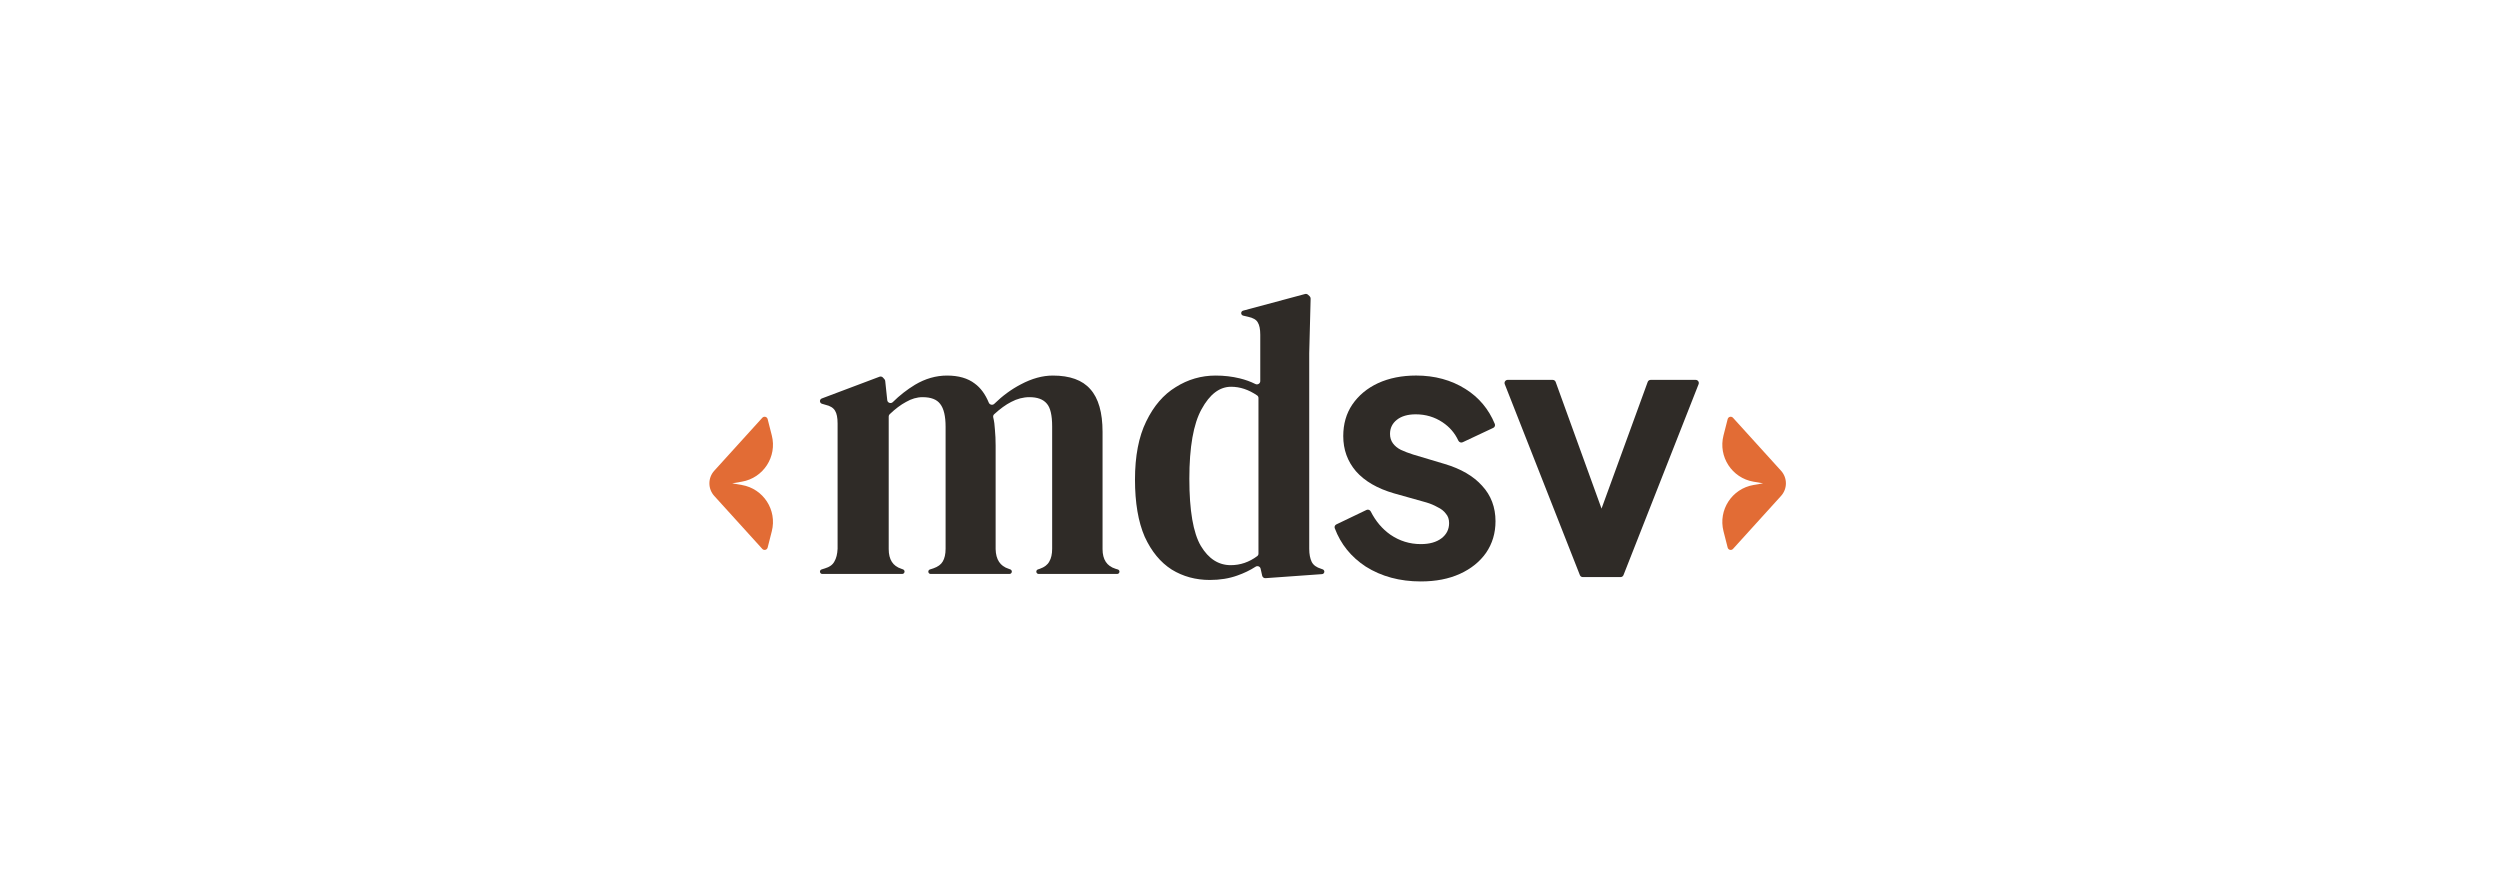
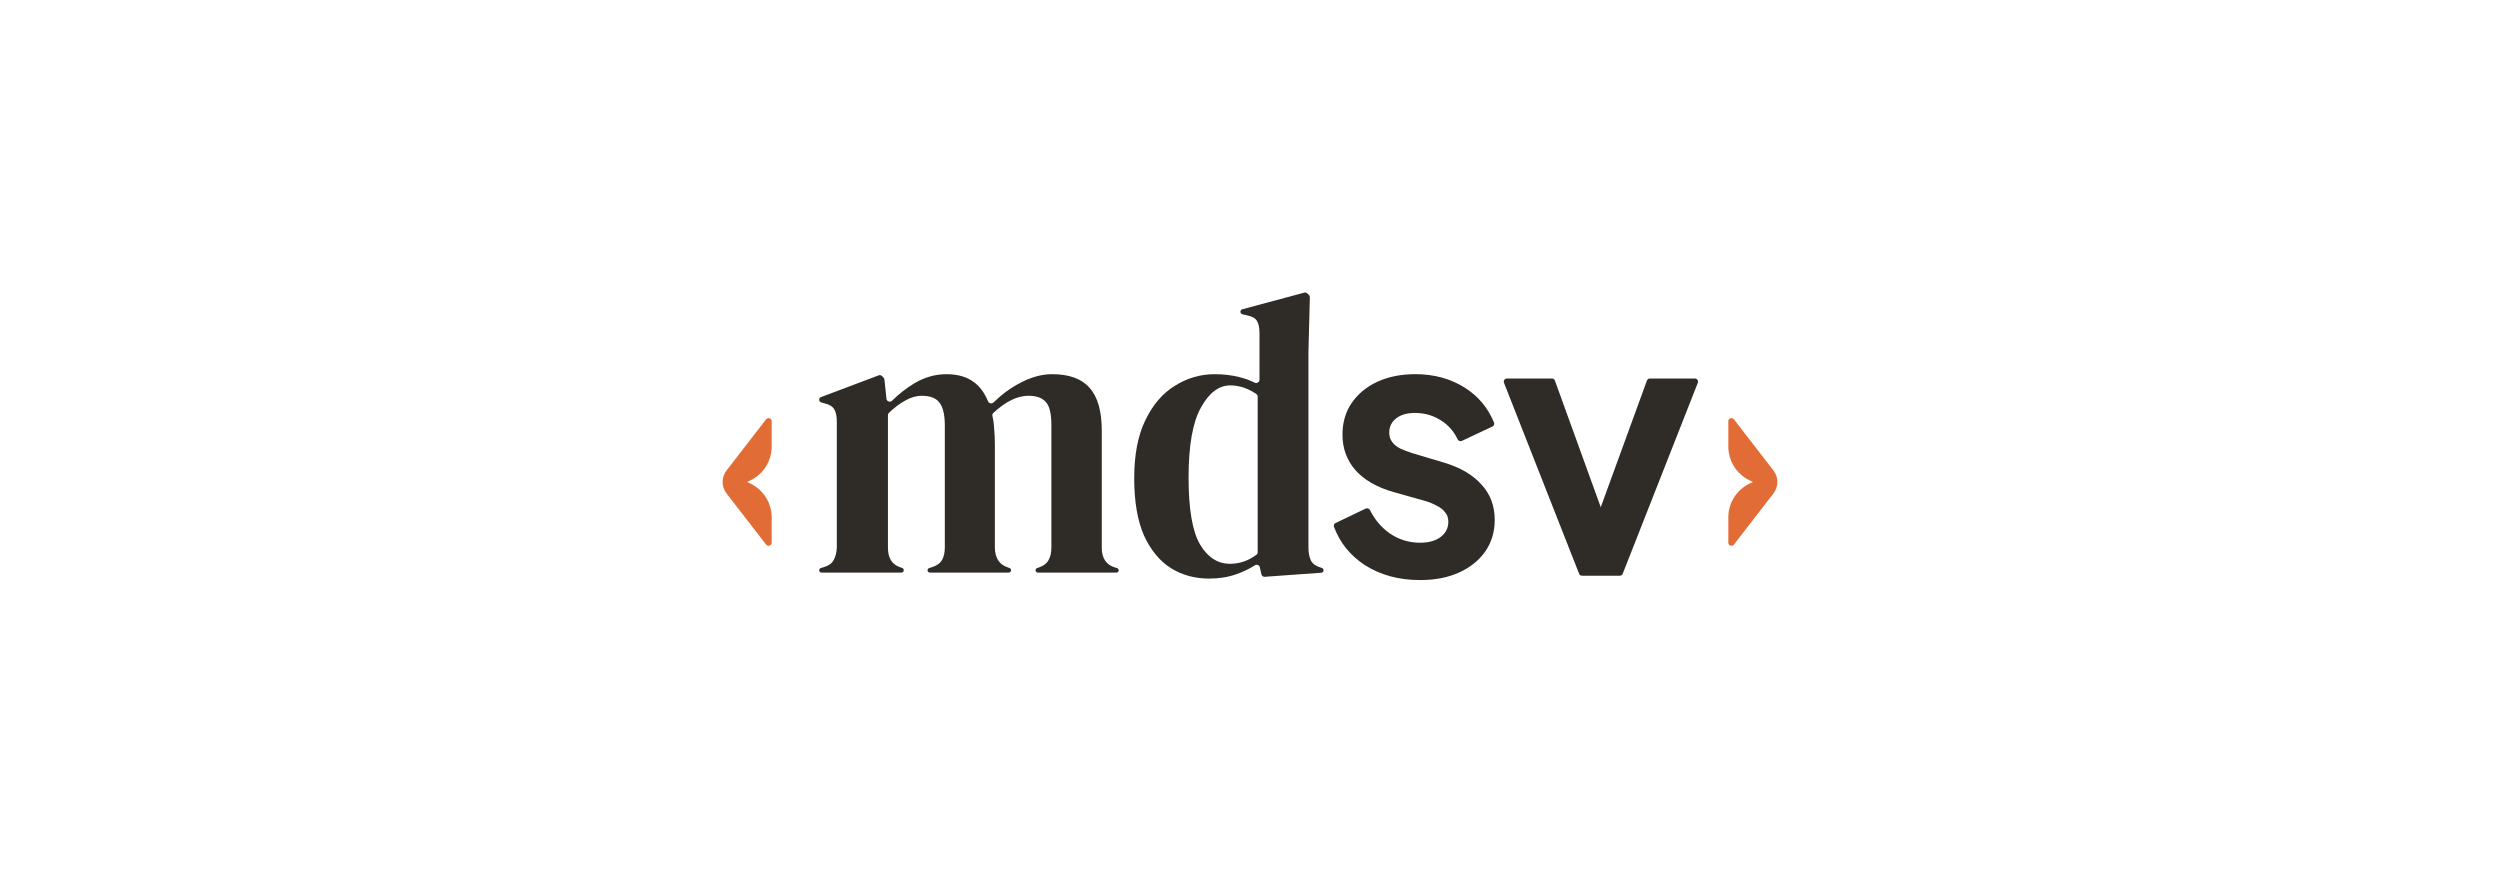
<svg xmlns="http://www.w3.org/2000/svg" width="800" height="280" viewBox="0 0 800 280" fill="none">
-   <path d="M387.157 185.588C382.626 185.588 378.556 184.479 374.946 182.26C371.337 179.956 368.457 176.457 366.306 171.764C364.233 166.985 363.196 160.884 363.196 153.46C363.196 145.951 364.386 139.764 366.767 134.9C369.148 129.951 372.297 126.281 376.213 123.892C380.13 121.417 384.393 120.18 389.001 120.18C391.689 120.18 394.261 120.479 396.719 121.076C398.531 121.516 400.196 122.119 401.716 122.884C402.417 123.237 403.285 122.749 403.285 121.964V107.124C403.285 105.332 403.017 104.009 402.479 103.156C402.018 102.303 400.981 101.705 399.369 101.364L397.813 101C397.442 100.913 397.18 100.582 397.18 100.201V100.201C397.18 99.83 397.429 99.505 397.787 99.409L417.618 94.082C417.947 93.993 418.299 94.079 418.551 94.308L419.075 94.784C419.29 94.98 419.409 95.259 419.402 95.55L418.953 113.012V175.604C418.953 177.311 419.221 178.719 419.759 179.828C420.297 180.852 421.295 181.577 422.754 182.004L423.278 182.198C423.586 182.312 423.791 182.606 423.791 182.936V182.936C423.791 183.348 423.472 183.691 423.06 183.72L404.95 185.015C404.457 185.05 404.012 184.719 403.903 184.237L403.392 181.966C403.233 181.261 402.4 180.949 401.793 181.342C400.031 182.48 398.071 183.426 395.913 184.18C393.301 185.119 390.383 185.588 387.157 185.588ZM393.839 180.852C396.912 180.852 399.741 179.884 402.327 177.947C402.571 177.764 402.709 177.474 402.709 177.169V127.348C402.709 127.026 402.556 126.723 402.29 126.542C399.581 124.69 396.802 123.764 393.954 123.764C390.268 123.764 387.119 126.153 384.508 130.932C381.897 135.625 380.591 143.049 380.591 153.204C380.591 163.359 381.82 170.527 384.277 174.708C386.735 178.804 389.922 180.852 393.839 180.852Z" fill="#2F2B27" />
-   <path d="M263.124 183.668C262.716 183.668 262.385 183.337 262.385 182.929V182.929C262.385 182.607 262.594 182.322 262.901 182.224L263.998 181.876C265.457 181.449 266.455 180.724 266.993 179.7C267.607 178.676 267.953 177.311 268.03 175.604V135.54C268.03 133.663 267.761 132.297 267.223 131.444C266.686 130.505 265.649 129.865 264.113 129.524L263.022 129.201C262.644 129.089 262.385 128.742 262.385 128.348V128.348C262.385 127.977 262.614 127.646 262.961 127.515L281.445 120.549C281.831 120.404 282.266 120.509 282.541 120.816L283.019 121.347C283.16 121.504 283.248 121.701 283.27 121.911L283.921 128.06C284.013 128.921 285.091 129.277 285.706 128.667C287.848 126.545 290.212 124.698 292.798 123.124C296.1 121.161 299.518 120.18 303.051 120.18C306.737 120.18 309.694 121.033 311.921 122.74C313.8 124.108 315.297 126.145 316.411 128.85C316.699 129.55 317.623 129.756 318.165 129.228C320.824 126.633 323.658 124.556 326.667 122.996C330.199 121.119 333.617 120.18 336.919 120.18C342.372 120.18 346.366 121.631 348.9 124.532C351.511 127.433 352.817 131.999 352.817 138.228V175.732C352.817 179.06 354.199 181.151 356.964 182.004L357.71 182.23C358.02 182.324 358.231 182.609 358.231 182.933V182.933C358.231 183.339 357.902 183.668 357.497 183.668H332.364C331.953 183.668 331.62 183.335 331.62 182.924V182.924C331.62 182.604 331.825 182.32 332.129 182.218L332.772 182.004C334.231 181.492 335.23 180.724 335.767 179.7C336.382 178.676 336.689 177.311 336.689 175.604V136.436C336.689 132.852 336.113 130.42 334.961 129.14C333.809 127.775 331.966 127.092 329.431 127.092C327.435 127.092 325.476 127.604 323.556 128.628C321.845 129.5 320.033 130.813 318.123 132.568C317.849 132.819 317.746 133.203 317.834 133.564C318.127 134.768 318.306 136.067 318.372 137.46C318.526 139.081 318.603 140.788 318.603 142.58V175.732C318.679 179.06 320.062 181.151 322.75 182.004L323.294 182.206C323.59 182.315 323.787 182.598 323.787 182.913V182.913C323.787 183.33 323.449 183.668 323.032 183.668H297.799C297.391 183.668 297.06 183.337 297.06 182.929V182.929C297.06 182.607 297.269 182.322 297.576 182.224L298.673 181.876C300.132 181.364 301.131 180.639 301.668 179.7C302.283 178.676 302.59 177.311 302.59 175.604V136.564C302.59 133.151 302.014 130.719 300.862 129.268C299.787 127.817 297.905 127.092 295.217 127.092C293.451 127.092 291.684 127.604 289.918 128.628C288.244 129.517 286.502 130.828 284.691 132.559C284.496 132.745 284.388 133.004 284.388 133.273V175.732C284.388 179.06 285.732 181.151 288.42 182.004L288.964 182.206C289.26 182.315 289.457 182.598 289.457 182.913V182.913C289.457 183.33 289.119 183.668 288.702 183.668H263.124Z" fill="#2F2B27" />
-   <path d="M506.491 184.668C506.08 184.668 505.711 184.417 505.561 184.034L481.523 122.93C481.265 122.274 481.749 121.564 482.454 121.564H496.873C497.294 121.564 497.67 121.828 497.813 122.223L515.069 169.871C515.305 170.523 514.822 171.212 514.128 171.212H510.835C510.141 171.212 509.658 170.522 509.895 169.87L527.262 122.222C527.406 121.827 527.782 121.564 528.202 121.564H542.622C543.327 121.564 543.811 122.274 543.553 122.93L519.515 184.034C519.365 184.417 518.996 184.668 518.585 184.668H506.491Z" fill="#2F2B27" />
-   <path d="M454.665 186.06C447.937 186.06 442.06 184.475 437.033 181.304C432.337 178.222 429.033 174.131 427.122 169.031C426.945 168.557 427.168 168.032 427.623 167.813L437.274 163.185C437.779 162.943 438.382 163.163 438.635 163.663C440.215 166.784 442.311 169.262 444.921 171.096C447.86 173.107 451.108 174.112 454.665 174.112C457.449 174.112 459.653 173.493 461.277 172.256C462.901 171.019 463.713 169.395 463.713 167.384C463.713 166.147 463.365 165.141 462.669 164.368C462.05 163.517 461.161 162.821 460.001 162.28C458.918 161.661 457.72 161.159 456.405 160.772L446.081 157.872C440.745 156.325 436.685 153.967 433.901 150.796C431.194 147.625 429.841 143.875 429.841 139.544C429.841 135.677 430.808 132.313 432.741 129.452C434.752 126.513 437.497 124.232 440.977 122.608C444.534 120.984 448.594 120.172 453.157 120.172C459.112 120.172 464.37 121.603 468.933 124.464C473.241 127.165 476.377 130.901 478.341 135.67C478.539 136.152 478.314 136.698 477.843 136.92L468.055 141.52C467.528 141.768 466.904 141.512 466.659 140.983C465.551 138.584 463.873 136.635 461.625 135.136C459.073 133.435 456.212 132.584 453.041 132.584C450.489 132.584 448.478 133.164 447.009 134.324C445.54 135.484 444.805 136.992 444.805 138.848C444.805 140.008 445.114 141.013 445.733 141.864C446.352 142.715 447.202 143.411 448.285 143.952C449.445 144.493 450.76 144.996 452.229 145.46L462.321 148.476C467.502 150.023 471.485 152.343 474.269 155.436C477.13 158.529 478.561 162.319 478.561 166.804C478.561 170.593 477.556 173.957 475.545 176.896C473.534 179.757 470.75 182 467.193 183.624C463.636 185.248 459.46 186.06 454.665 186.06Z" fill="#2F2B27" />
-   <path fill-rule="evenodd" clip-rule="evenodd" d="M564.195 154.668L561.11 155.199C554.211 156.386 549.789 163.203 551.517 169.987L552.851 175.225C553.048 175.998 554.026 176.241 554.561 175.65L569.934 158.699C572.008 156.412 572.008 152.924 569.934 150.637L554.561 133.686C554.026 133.095 553.048 133.338 552.851 134.111L551.517 139.349C549.789 146.133 554.211 152.95 561.11 154.137L564.195 154.668Z" fill="#E26C35" />
-   <path fill-rule="evenodd" clip-rule="evenodd" d="M234.302 154.668L237.387 155.199C244.286 156.386 248.708 163.203 246.98 169.987L245.646 175.225C245.449 175.998 244.471 176.241 243.936 175.65L228.563 158.699C226.489 156.412 226.489 152.924 228.563 150.637L243.936 133.686C244.471 133.095 245.449 133.338 245.646 134.111L246.98 139.349C248.708 146.133 244.286 152.95 237.387 154.137L234.302 154.668Z" fill="#E26C35" />
+   <path d="M386.909 185.148C382.378 185.148 378.307 184.039 374.698 181.82C371.088 179.516 368.208 176.017 366.058 171.324C363.984 166.545 362.947 160.444 362.947 153.02C362.947 145.511 364.138 139.324 366.519 134.46C368.899 129.511 372.048 125.841 375.965 123.452C379.882 120.977 384.144 119.74 388.752 119.74C391.44 119.74 394.013 120.039 396.471 120.636C398.282 121.076 399.948 121.679 401.468 122.444C402.168 122.797 403.037 122.309 403.037 121.524V106.684C403.037 104.892 402.768 103.569 402.231 102.716C401.77 101.863 400.733 101.265 399.12 100.924L397.565 100.56C397.194 100.473 396.931 100.142 396.931 99.761V99.761C396.931 99.39 397.181 99.065 397.539 98.969L417.37 93.642C417.699 93.553 418.05 93.638 418.302 93.868L418.826 94.344C419.041 94.54 419.161 94.819 419.153 95.11L418.704 112.572V175.164C418.704 176.871 418.973 178.279 419.511 179.388C420.048 180.412 421.047 181.137 422.506 181.564L423.029 181.758C423.338 181.872 423.543 182.166 423.543 182.496V182.496C423.543 182.908 423.224 183.251 422.812 183.28L404.701 184.575C404.208 184.61 403.763 184.279 403.655 183.797L403.144 181.526C402.985 180.821 402.151 180.509 401.544 180.902C399.782 182.04 397.822 182.986 395.664 183.74C393.053 184.679 390.135 185.148 386.909 185.148ZM393.591 180.412C396.664 180.412 399.493 179.444 402.078 177.507C402.322 177.324 402.461 177.034 402.461 176.729V126.908C402.461 126.586 402.307 126.283 402.042 126.102C399.333 124.25 396.554 123.324 393.706 123.324C390.019 123.324 386.871 125.713 384.259 130.492C381.648 135.185 380.343 142.609 380.343 152.764C380.343 162.919 381.571 170.087 384.029 174.268C386.487 178.364 389.674 180.412 393.591 180.412Z" fill="#2F2B27" />
+   <path d="M262.876 183.228C262.468 183.228 262.137 182.897 262.137 182.489V182.489C262.137 182.167 262.345 181.882 262.652 181.784L263.749 181.436C265.209 181.009 266.207 180.284 266.745 179.26C267.359 178.236 267.705 176.871 267.781 175.164V135.1C267.781 133.223 267.513 131.857 266.975 131.004C266.437 130.065 265.401 129.425 263.865 129.084L262.774 128.761C262.396 128.649 262.137 128.302 262.137 127.908V127.908C262.137 127.537 262.366 127.206 262.713 127.075L281.197 120.109C281.582 119.964 282.017 120.069 282.293 120.376L282.771 120.907C282.912 121.064 283 121.261 283.022 121.471L283.673 127.62C283.764 128.481 284.843 128.837 285.458 128.227C287.599 126.105 289.963 124.258 292.549 122.684C295.852 120.721 299.269 119.74 302.802 119.74C306.489 119.74 309.445 120.593 311.673 122.3C313.552 123.668 315.049 125.705 316.163 128.41C316.451 129.11 317.375 129.316 317.916 128.788C320.576 126.193 323.41 124.116 326.418 122.556C329.951 120.679 333.369 119.74 336.671 119.74C342.124 119.74 346.117 121.191 348.652 124.092C351.263 126.993 352.569 131.559 352.569 137.788V175.292C352.569 178.62 353.951 180.711 356.716 181.564L357.461 181.79C357.771 181.884 357.983 182.169 357.983 182.493V182.493C357.983 182.899 357.654 183.228 357.248 183.228H332.116C331.705 183.228 331.372 182.895 331.372 182.484V182.484C331.372 182.164 331.577 181.88 331.88 181.778L332.524 181.564C333.983 181.052 334.981 180.284 335.519 179.26C336.133 178.236 336.441 176.871 336.441 175.164V135.996C336.441 132.412 335.865 129.98 334.713 128.7C333.561 127.335 331.717 126.652 329.183 126.652C327.186 126.652 325.228 127.164 323.308 128.188C321.596 129.06 319.785 130.373 317.875 132.128C317.601 132.379 317.498 132.763 317.586 133.124C317.878 134.328 318.058 135.627 318.124 137.02C318.277 138.641 318.354 140.348 318.354 142.14V175.292C318.431 178.62 319.813 180.711 322.501 181.564L323.046 181.766C323.342 181.875 323.538 182.158 323.538 182.473V182.473C323.538 182.89 323.2 183.228 322.783 183.228H297.551C297.143 183.228 296.812 182.897 296.812 182.489V182.489C296.812 182.167 297.02 181.882 297.327 181.784L298.425 181.436C299.884 180.924 300.882 180.199 301.42 179.26C302.034 178.236 302.341 176.871 302.341 175.164V136.124C302.341 132.711 301.765 130.279 300.613 128.828C299.538 127.377 297.657 126.652 294.969 126.652C293.202 126.652 291.436 127.164 289.669 128.188C287.996 129.077 286.254 130.388 284.442 132.119C284.248 132.305 284.14 132.564 284.14 132.833V175.292C284.14 178.62 285.484 180.711 288.172 181.564L288.716 181.766C289.012 181.875 289.209 182.158 289.209 182.473V182.473C289.209 182.89 288.871 183.228 288.454 183.228H262.876Z" fill="#2F2B27" />
+   <path d="M506.243 184.228C505.832 184.228 505.463 183.977 505.312 183.594L481.275 122.49C481.017 121.834 481.501 121.124 482.206 121.124H496.624C497.045 121.124 497.421 121.388 497.565 121.783L514.82 169.431C515.056 170.083 514.573 170.772 513.88 170.772H510.587C509.892 170.772 509.409 170.082 509.647 169.43L527.014 121.782C527.158 121.387 527.533 121.124 527.954 121.124H542.374C543.079 121.124 543.562 121.834 543.304 122.49L519.267 183.594C519.117 183.977 518.747 184.228 518.336 184.228H506.243Z" fill="#2F2B27" />
+   <path d="M454.417 185.62C447.689 185.62 441.811 184.035 436.785 180.864C432.089 177.782 428.785 173.691 426.874 168.591C426.696 168.117 426.919 167.592 427.375 167.373L437.026 162.745C437.53 162.503 438.133 162.723 438.386 163.223C439.967 166.344 442.062 168.822 444.673 170.656C447.611 172.667 450.859 173.672 454.417 173.672C457.201 173.672 459.405 173.053 461.029 171.816C462.653 170.579 463.465 168.955 463.465 166.944C463.465 165.707 463.117 164.701 462.421 163.928C461.802 163.077 460.913 162.381 459.753 161.84C458.67 161.221 457.471 160.719 456.157 160.332L445.833 157.432C440.497 155.885 436.437 153.527 433.653 150.356C430.946 147.185 429.593 143.435 429.593 139.104C429.593 135.237 430.559 131.873 432.493 129.012C434.503 126.073 437.249 123.792 440.729 122.168C444.286 120.544 448.346 119.732 452.909 119.732C458.863 119.732 464.122 121.163 468.685 124.024C472.992 126.725 476.128 130.461 478.092 135.23C478.29 135.712 478.066 136.258 477.595 136.48L467.807 141.08C467.279 141.328 466.655 141.072 466.411 140.543C465.303 138.144 463.625 136.195 461.377 134.696C458.825 132.995 455.963 132.144 452.793 132.144C450.241 132.144 448.23 132.724 446.761 133.884C445.291 135.044 444.557 136.552 444.557 138.408C444.557 139.568 444.866 140.573 445.485 141.424C446.103 142.275 446.954 142.971 448.037 143.512C449.197 144.053 450.511 144.556 451.981 145.02L462.073 148.036C467.254 149.583 471.237 151.903 474.021 154.996C476.882 158.089 478.313 161.879 478.313 166.364C478.313 170.153 477.307 173.517 475.297 176.456C473.286 179.317 470.502 181.56 466.945 183.184C463.387 184.808 459.211 185.62 454.417 185.62Z" fill="#2F2B27" />
+   <path fill-rule="evenodd" clip-rule="evenodd" d="M560.946 154.228L559.926 154.711C555.735 156.696 553.062 160.919 553.062 165.556V173.659C553.062 174.613 554.27 175.026 554.854 174.271L567.506 157.897C569.175 155.736 569.175 152.72 567.506 150.559L554.854 134.185C554.27 133.43 553.062 133.843 553.062 134.797L553.062 142.9C553.062 147.537 555.735 151.76 559.926 153.745L560.946 154.228Z" fill="#E26C35" />
+   <path fill-rule="evenodd" clip-rule="evenodd" d="M239.054 154.228L240.074 154.711C244.265 156.696 246.938 160.919 246.938 165.556V173.659C246.938 174.613 245.73 175.026 245.146 174.271L232.494 157.897C230.825 155.736 230.825 152.72 232.494 150.559L245.146 134.185C245.73 133.43 246.938 133.843 246.938 134.797L246.938 142.9C246.938 147.537 244.265 151.76 240.074 153.745L239.054 154.228Z" fill="#E26C35" />
</svg>
